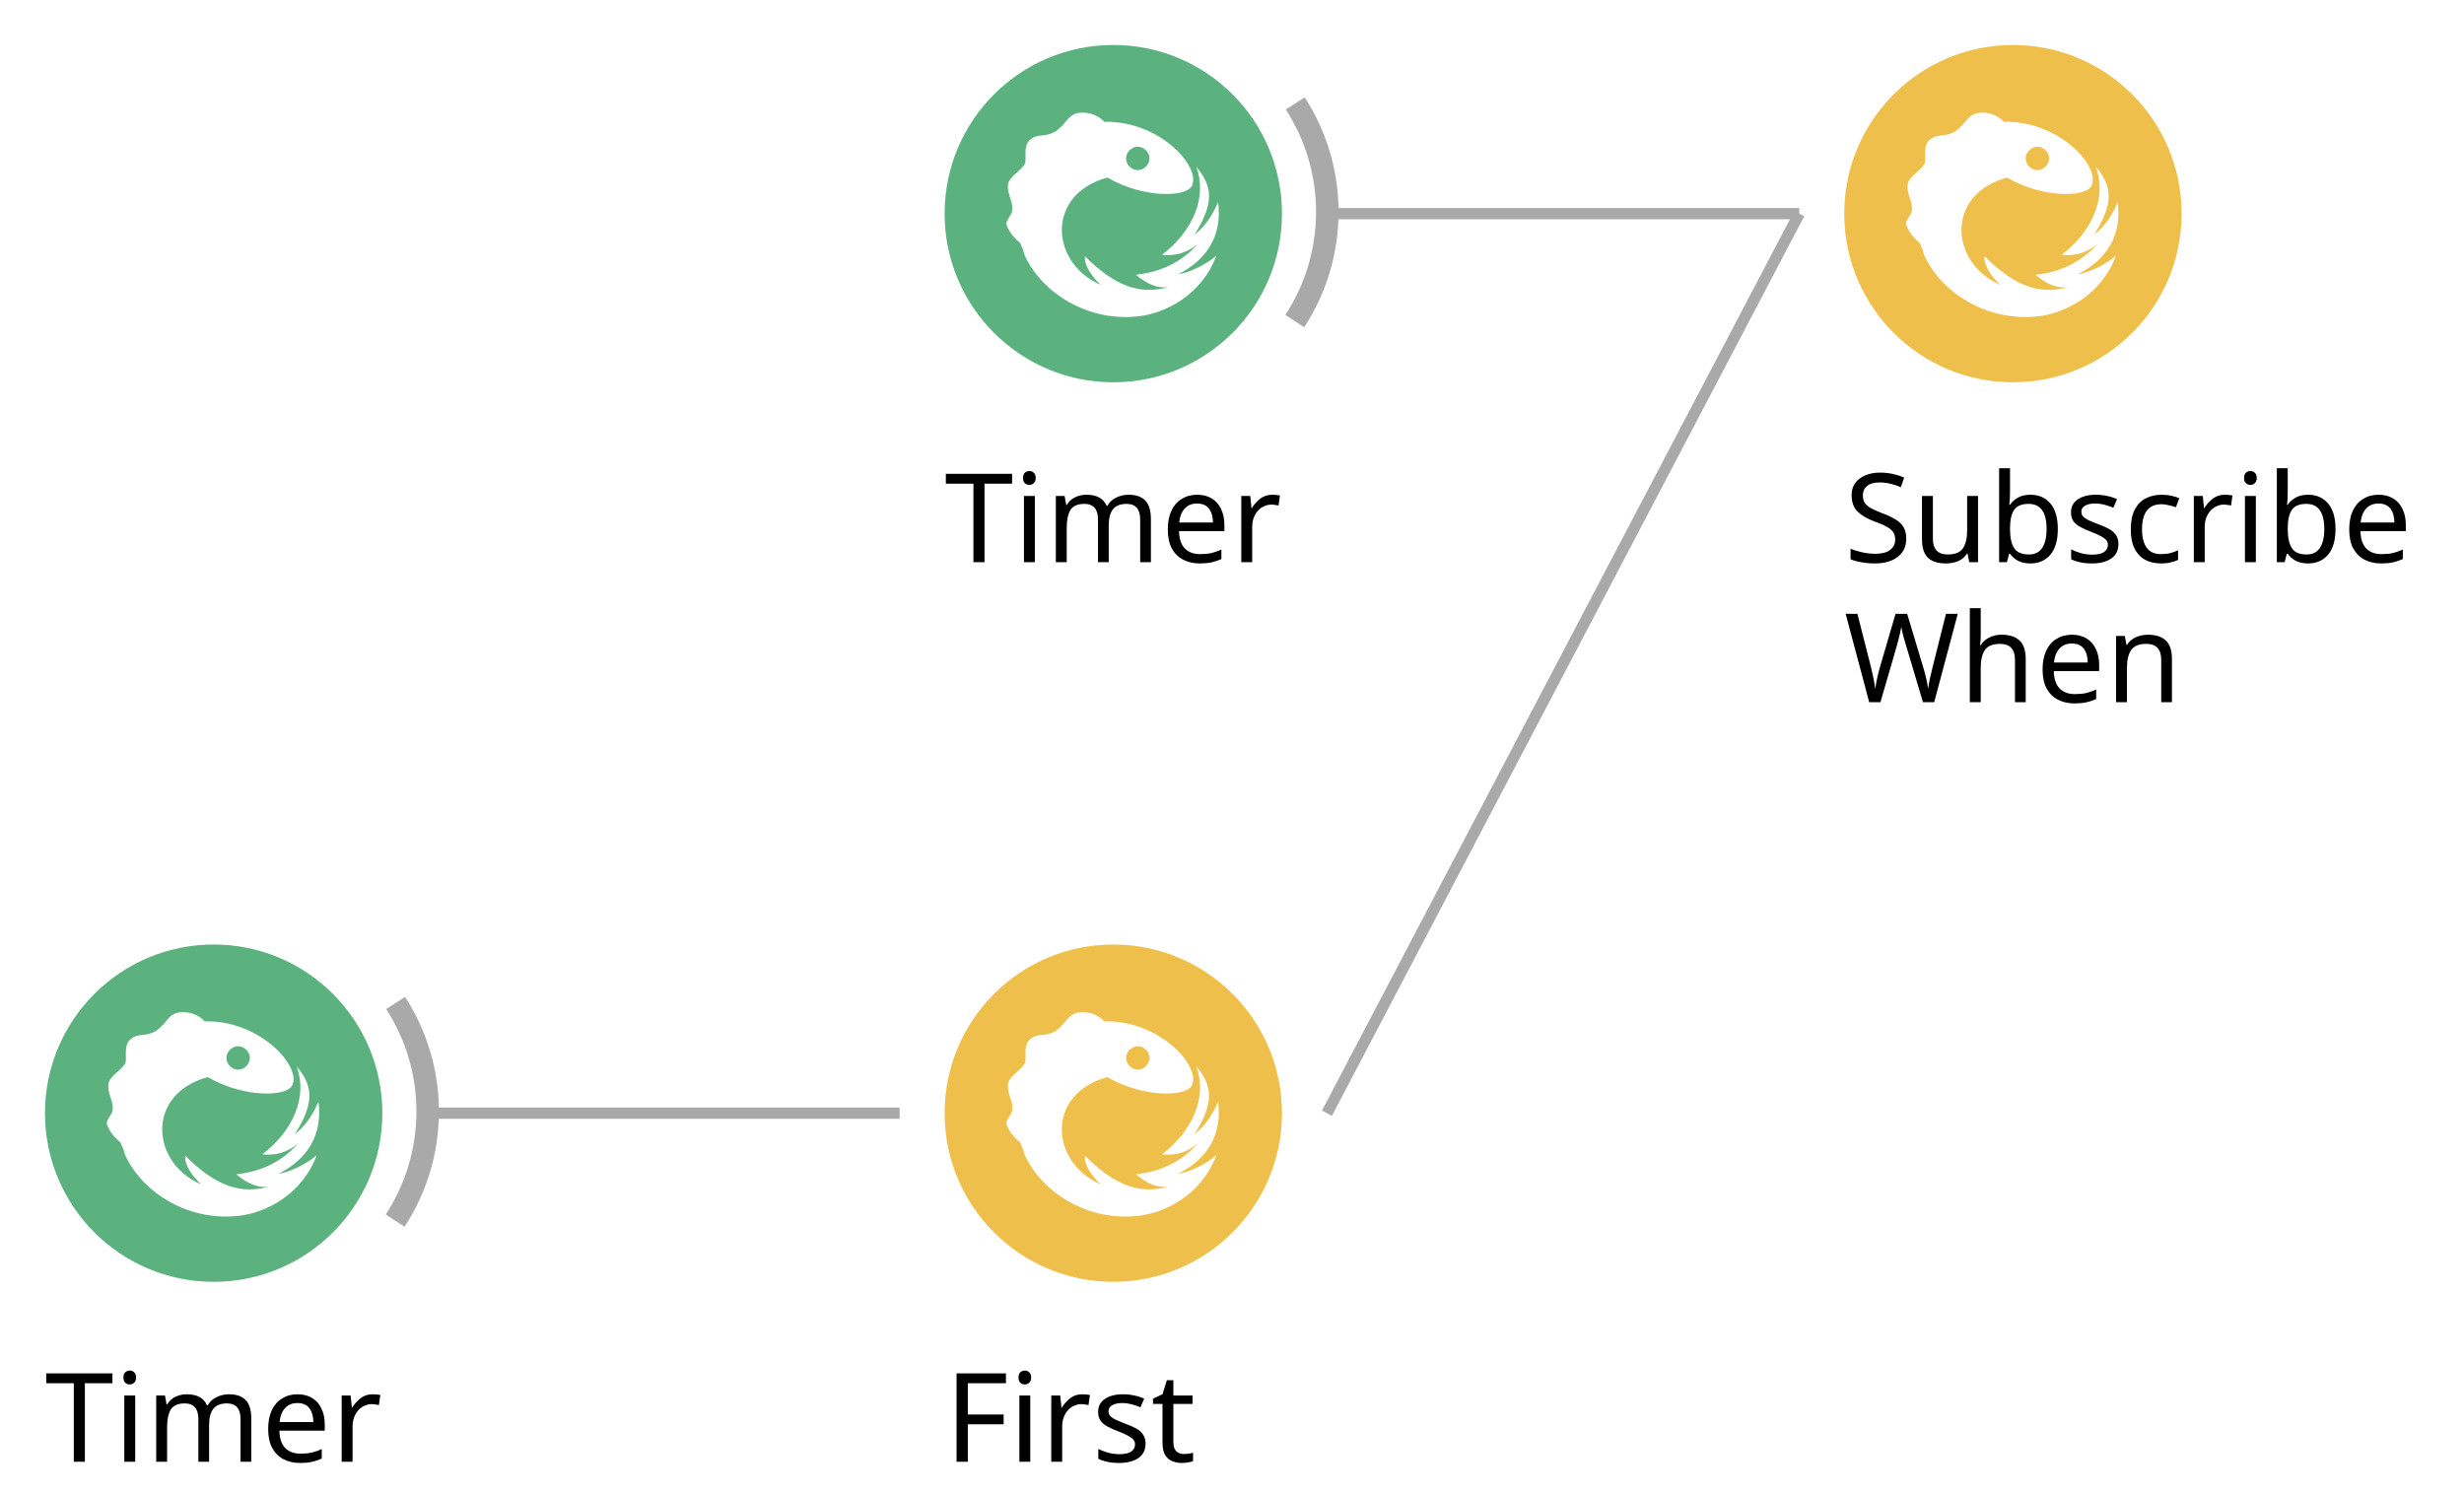
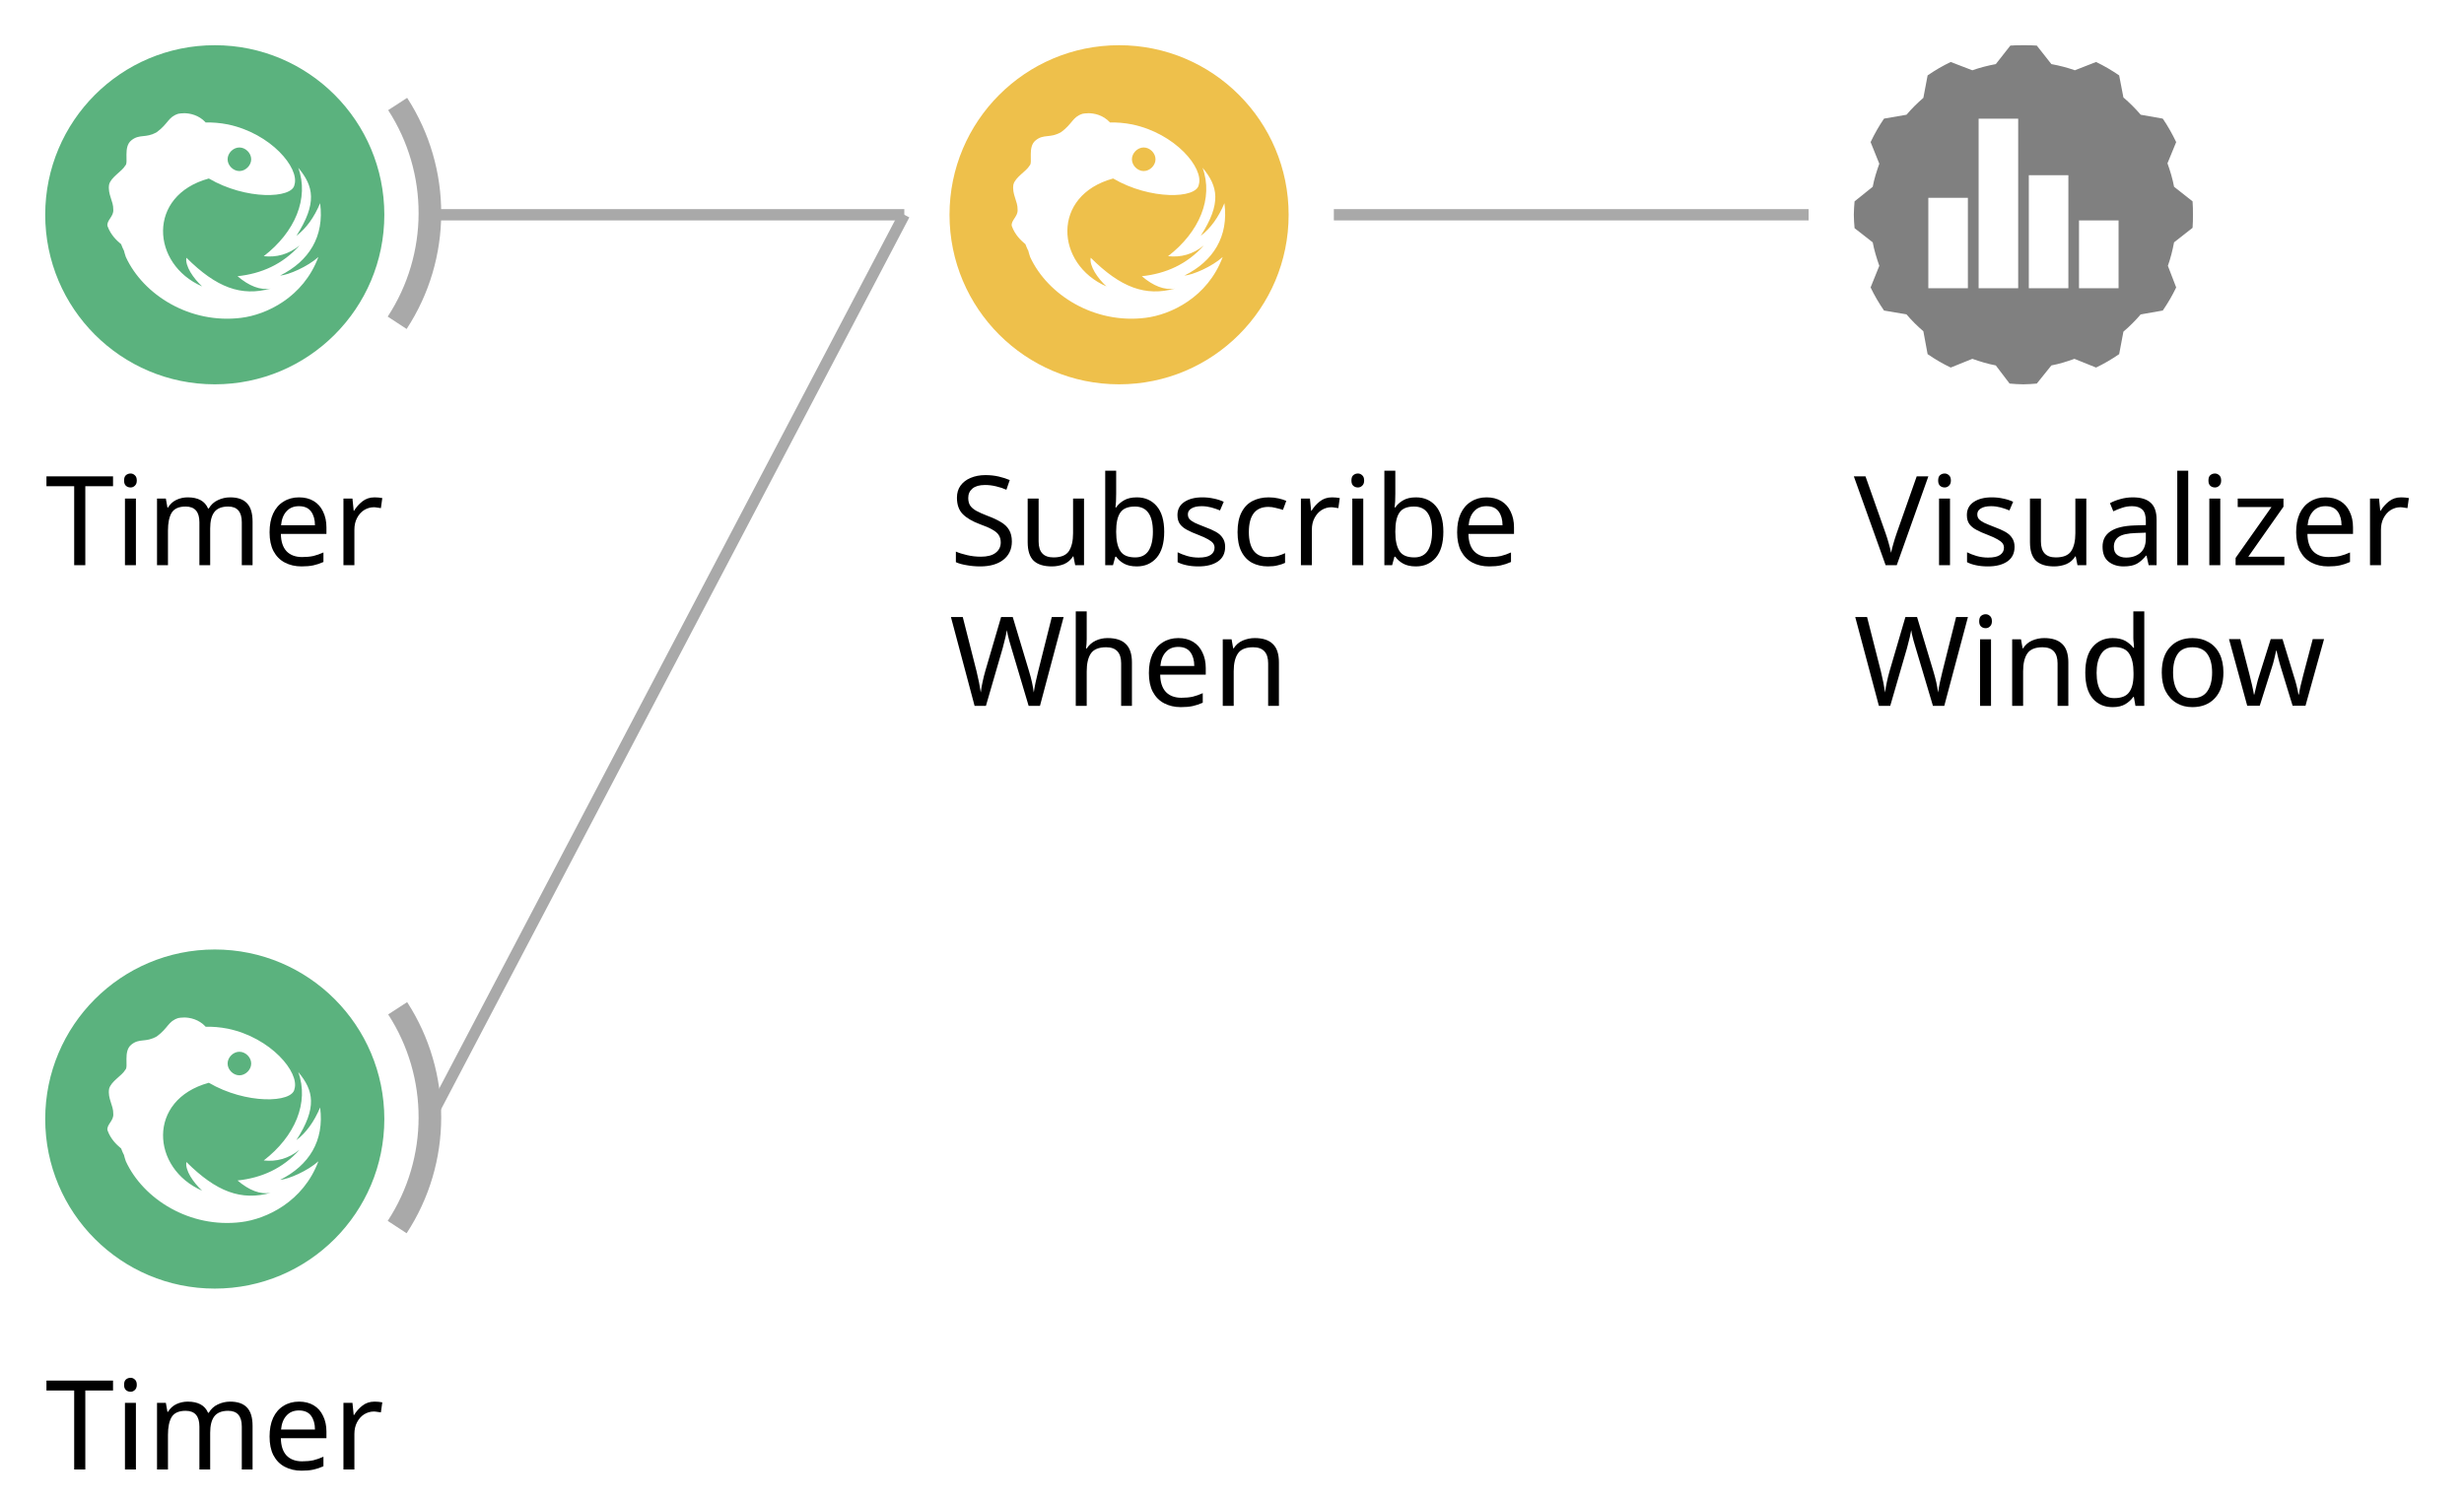
- <svg xmlns="http://www.w3.org/2000/svg" width="219.112" height="132.825" id="SvgGdi_output">
+ <svg xmlns="http://www.w3.org/2000/svg" width="217.979" height="132.825" id="SvgGdi_output">
  <style>text { fill: #000; } @media (prefers-color-scheme: dark) { text { fill: #eee; } }</style>
  <rect id="background" height="100.00%" style="fill:none;" width="100.00%" y="0.00" x="0.00" />
  <g style="shape-rendering:auto;" id="root_group">
    <line y1="19.00" style="stroke:rgb(169,169,169);fill:none;stroke-linecap:butt;stroke-miterlimit:9;opacity:1;stroke-width:1;stroke-linejoin:miter;" id="2" x2="160.00" y2="19.00" x1="118.00" />
-     <line y1="99.00" style="stroke:rgb(169,169,169);fill:none;stroke-linecap:butt;stroke-miterlimit:9;opacity:1;stroke-width:1;stroke-linejoin:miter;" id="3" x2="160.00" y2="19.00" x1="118.00" />
-     <line y1="99.00" style="stroke:rgb(169,169,169);fill:none;stroke-linecap:butt;stroke-miterlimit:9;opacity:1;stroke-width:1;stroke-linejoin:miter;" id="4" x2="80.00" y2="99.00" x1="38.00" />
-     <ellipse id="37" cy="15.00" cx="15.00" transform="matrix(1.00 0.00 0.00 1.00 164.00 4.00 ) " rx="15.00" ry="15.00" style="stroke:none;opacity:1;fill:rgb(238,192,75);" />
-     <path d="M 12.246 6.014 12.246 6.02 C 12.058 6.02 11.895 6.04 11.767 6.066 10.869 6.353 10.896 6.934 9.877 7.686 8.863 8.264 8.353 7.82 7.615 8.42 6.878 9.016 7.393 10.383 7.084 10.648 6.777 11.18 5.826 11.655 5.652 12.326 5.509 13.185 6.042 13.797 6.021 14.533 6.083 15.146 5.411 15.495 5.508 15.992 5.797 16.804 6.354 17.292 6.617 17.518 6.663 17.55 6.7 17.599 6.715 17.602 6.791 17.792 6.859 17.986 6.955 18.166 6.95 18.14 6.949 18.114 6.943 18.088 6.998 18.305 7.055 18.524 7.133 18.738 8.683 22.099 12.814 24.686 17.342 24.117 19.541 23.848 22.824 22.332 24.166 18.738 23.22 19.587 21.532 20.324 20.777 20.381 23.33 19.105 24.707 16.937 24.32 13.975 23.792 15.233 23.093 16.201 22.221 16.865 24.075 13.976 23.757 12.481 22.385 10.84 23.366 13.539 22.097 16.534 19.332 18.664 20.452 18.785 21.517 18.516 22.502 17.713 21.013 19.374 19.15 20.208 17.014 20.436 18.034 21.303 19.018 21.695 19.959 21.527 17.345 22.249 15.155 21.454 12.49 18.801 12.351 19.515 13.105 20.628 13.883 21.338 9.373 19.383 8.976 13.296 14.469 11.793 14.472 11.793 14.475 11.794 14.478 11.793 17.75 13.707 21.865 13.581 22.051 12.344 22.509 10.861 19.965 7.805 16.162 7.008 15.462 6.871 14.792 6.817 14.154 6.836 14.167 6.836 14.179 6.836 14.191 6.826 13.584 6.177 12.81 6.012 12.246 6.014 z M 17.178 9.047 C 17.724 9.047 18.223 9.544 18.223 10.09 18.223 10.636 17.724 11.133 17.178 11.133 16.632 11.133 16.135 10.636 16.135 10.09 16.135 9.544 16.632 9.047 17.178 9.047 z " style="stroke:none;fill-rule:evenodd;opacity:1;fill:rgb(255,255,255);" transform="matrix(1.00 0.00 0.00 1.00 164.00 4.00 ) " id="40" />
-     <text id="41" transform="matrix(1.00 0.00 0.00 1.00 0.00 0.00 ) " x="164.00px" y="39.00px" style="stroke:none;clip-path:url(#43_text_clipper);font-family:Microsoft Sans Serif;font-size:8.25pt;opacity:1;">
-       <tspan dy="8.25pt" id="45">Subscribe</tspan>
+     <line y1="19.00" style="stroke:rgb(169,169,169);fill:none;stroke-linecap:butt;stroke-miterlimit:9;opacity:1;stroke-width:1;stroke-linejoin:miter;" id="3" x2="80.00" y2="19.00" x1="38.00" />
+     <line y1="99.00" style="stroke:rgb(169,169,169);fill:none;stroke-linecap:butt;stroke-miterlimit:9;opacity:1;stroke-width:1;stroke-linejoin:miter;" id="4" x2="80.00" y2="19.00" x1="38.00" />
+     <path transform="matrix(1.00 0.00 0.00 1.00 164.00 4.00 ) " id="37" d="M 15 0 C 15.401 0 15.794 0 16.187 0.033 L 17.476 1.671 C 18.195 1.804 18.878 1.977 19.552 2.218 L 21.429 1.483 C 22.14 1.823 22.829 2.227 23.473 2.67 L 23.849 4.621 C 24.395 5.087 24.913 5.605 25.379 6.151 L 27.33 6.494 C 27.773 7.138 28.177 7.861 28.517 8.571 L 27.746 10.448 C 27.987 11.122 28.196 11.805 28.329 12.523 L 29.967 13.813 C 29.998 14.206 30 14.599 30 15 30 15.392 29.997 15.769 29.967 16.154 L 28.329 17.44 C 28.198 18.146 28.017 18.852 27.782 19.516 L 28.517 21.429 C 28.176 22.143 27.775 22.826 27.33 23.473 L 25.379 23.813 C 24.913 24.358 24.395 24.877 23.849 25.342 L 23.473 27.33 C 22.828 27.774 22.14 28.177 21.429 28.517 L 19.516 27.746 C 18.851 27.982 18.184 28.198 17.476 28.329 L 16.187 29.934 C 15.793 29.965 15.401 30 15 30 14.599 30 14.173 29.966 13.78 29.934 L 12.56 28.329 C 11.862 28.2 11.141 27.977 10.484 27.746 L 8.571 28.517 C 7.856 28.176 7.174 27.776 6.527 27.33 L 6.151 25.306 C 5.617 24.848 5.114 24.348 4.658 23.813 L 2.67 23.473 C 2.225 22.826 1.824 22.143 1.483 21.429 L 2.254 19.516 C 2.023 18.859 1.8 18.138 1.671 17.44 L 0.066 16.187 C 0.035 15.794 -9.272993E-05 15.401 -9.272993E-05 15 -9.272993E-05 14.599 0.035 14.206 0.066 13.813 L 1.671 12.524 C 1.802 11.816 2.019 11.149 2.254 10.484 L 1.483 8.571 C 1.823 7.861 2.227 7.138 2.67 6.494 L 4.658 6.151 C 5.114 5.616 5.617 5.116 6.151 4.658 L 6.527 2.67 C 7.174 2.225 7.857 1.824 8.571 1.483 L 10.484 2.218 C 11.148 1.983 11.854 1.802 12.56 1.671 L 13.846 0.033 C 14.231 0.003 14.608 -0 15 -0 z " style="stroke:none;fill-rule:evenodd;opacity:1;fill:rgb(128,128,128);" />
+     <rect id="44" height="8.00" style="stroke:none;opacity:1;fill:rgb(255,255,255);" transform="matrix(1.00 0.00 0.00 1.00 164.00 4.00 ) " width="3.50" y="13.50" x="6.59" />
+     <rect id="45" height="15.00" style="stroke:none;opacity:1;fill:rgb(255,255,255);" transform="matrix(1.00 0.00 0.00 1.00 164.00 4.00 ) " width="3.50" y="6.50" x="11.04" />
+     <rect id="46" height="10.00" style="stroke:none;opacity:1;fill:rgb(255,255,255);" transform="matrix(1.00 0.00 0.00 1.00 164.00 4.00 ) " width="3.50" y="11.50" x="15.48" />
+     <rect id="47" height="6.00" style="stroke:none;opacity:1;fill:rgb(255,255,255);" transform="matrix(1.00 0.00 0.00 1.00 164.00 4.00 ) " width="3.50" y="15.50" x="19.92" />
+     <text id="48" transform="matrix(1.00 0.00 0.00 1.00 0.00 0.00 ) " x="164.00px" y="39.00px" style="stroke:none;clip-path:url(#50_text_clipper);font-family:Microsoft Sans Serif;font-size:8.25pt;opacity:1;">
+       <tspan dy="8.25pt" id="52">Visualizer</tspan>
    </text>
-     <text id="47" transform="matrix(1.00 0.00 0.00 1.00 0.00 0.00 ) " x="164.00px" y="51.45px" style="stroke:none;clip-path:url(#49_text_clipper);font-family:Microsoft Sans Serif;font-size:8.25pt;opacity:1;">
-       <tspan dy="8.25pt" id="51">When</tspan>
+     <text id="54" transform="matrix(1.00 0.00 0.00 1.00 0.00 0.00 ) " x="164.00px" y="51.45px" style="stroke:none;clip-path:url(#56_text_clipper);font-family:Microsoft Sans Serif;font-size:8.25pt;opacity:1;">
+       <tspan dy="8.25pt" id="58">Window</tspan>
    </text>
-     <path d="M 31.179 5.2 C 34.998 11.092 34.981 18.682 31.136 24.557 " style="stroke:rgb(169,169,169);fill:none;stroke-linecap:butt;stroke-miterlimit:9;opacity:1;stroke-width:2;stroke-linejoin:miter;" transform="matrix(1.00 0.00 0.00 1.00 84.00 4.00 ) " id="56" />
-     <ellipse id="57" cy="15.00" cx="15.00" transform="matrix(1.00 0.00 0.00 1.00 84.00 4.00 ) " rx="15.00" ry="15.00" style="stroke:none;opacity:1;fill:rgb(91,178,126);" />
-     <path d="M 12.246 6.014 12.246 6.02 C 12.058 6.02 11.895 6.04 11.767 6.066 10.869 6.353 10.896 6.934 9.877 7.686 8.863 8.264 8.353 7.82 7.615 8.42 6.878 9.016 7.393 10.383 7.084 10.648 6.777 11.18 5.826 11.655 5.652 12.326 5.509 13.185 6.042 13.797 6.021 14.533 6.083 15.146 5.411 15.495 5.508 15.992 5.797 16.804 6.354 17.292 6.617 17.518 6.663 17.55 6.7 17.599 6.715 17.602 6.791 17.792 6.859 17.986 6.955 18.166 6.95 18.14 6.949 18.114 6.943 18.088 6.998 18.305 7.055 18.524 7.133 18.738 8.683 22.099 12.814 24.686 17.342 24.117 19.541 23.848 22.824 22.332 24.166 18.738 23.22 19.587 21.532 20.324 20.777 20.381 23.33 19.105 24.707 16.937 24.32 13.975 23.792 15.233 23.093 16.201 22.221 16.865 24.075 13.976 23.757 12.481 22.385 10.84 23.366 13.539 22.097 16.534 19.332 18.664 20.452 18.785 21.517 18.516 22.502 17.713 21.013 19.374 19.15 20.208 17.014 20.436 18.034 21.303 19.018 21.695 19.959 21.527 17.345 22.249 15.155 21.454 12.49 18.801 12.351 19.515 13.105 20.628 13.883 21.338 9.373 19.383 8.976 13.296 14.469 11.793 14.472 11.793 14.475 11.794 14.478 11.793 17.75 13.707 21.865 13.581 22.051 12.344 22.509 10.861 19.965 7.805 16.162 7.008 15.462 6.871 14.792 6.817 14.154 6.836 14.167 6.836 14.179 6.836 14.191 6.826 13.584 6.177 12.81 6.012 12.246 6.014 z M 17.178 9.047 C 17.724 9.047 18.223 9.544 18.223 10.09 18.223 10.636 17.724 11.133 17.178 11.133 16.632 11.133 16.135 10.636 16.135 10.09 16.135 9.544 16.632 9.047 17.178 9.047 z " style="stroke:none;fill-rule:evenodd;opacity:1;fill:rgb(255,255,255);" transform="matrix(1.00 0.00 0.00 1.00 84.00 4.00 ) " id="58" />
-     <text id="59" transform="matrix(1.00 0.00 0.00 1.00 0.00 0.00 ) " x="84.00px" y="39.00px" style="stroke:none;clip-path:url(#61_text_clipper);font-family:Microsoft Sans Serif;font-size:8.25pt;opacity:1;">
-       <tspan dy="8.25pt" id="63">Timer</tspan>
+     <ellipse id="62" cy="15.00" cx="15.00" transform="matrix(1.00 0.00 0.00 1.00 84.00 4.00 ) " rx="15.00" ry="15.00" style="stroke:none;opacity:1;fill:rgb(238,192,75);" />
+     <path d="M 12.246 6.014 12.246 6.02 C 12.058 6.02 11.895 6.04 11.767 6.066 10.869 6.353 10.896 6.934 9.877 7.686 8.863 8.264 8.353 7.82 7.615 8.42 6.878 9.016 7.393 10.383 7.084 10.648 6.777 11.18 5.826 11.655 5.652 12.326 5.509 13.185 6.042 13.797 6.021 14.533 6.083 15.146 5.411 15.495 5.508 15.992 5.797 16.804 6.354 17.292 6.617 17.518 6.663 17.55 6.7 17.599 6.715 17.602 6.791 17.792 6.859 17.986 6.955 18.166 6.95 18.14 6.949 18.114 6.943 18.088 6.998 18.305 7.055 18.524 7.133 18.738 8.683 22.099 12.814 24.686 17.342 24.117 19.541 23.848 22.824 22.332 24.166 18.738 23.22 19.587 21.532 20.324 20.777 20.381 23.33 19.105 24.707 16.937 24.32 13.975 23.792 15.233 23.093 16.201 22.221 16.865 24.075 13.976 23.757 12.481 22.385 10.84 23.366 13.539 22.097 16.534 19.332 18.664 20.452 18.785 21.517 18.516 22.502 17.713 21.013 19.374 19.15 20.208 17.014 20.436 18.034 21.303 19.018 21.695 19.959 21.527 17.345 22.249 15.155 21.454 12.49 18.801 12.351 19.515 13.105 20.628 13.883 21.338 9.373 19.383 8.976 13.296 14.469 11.793 14.472 11.793 14.475 11.794 14.478 11.793 17.75 13.707 21.865 13.581 22.051 12.344 22.509 10.861 19.965 7.805 16.162 7.008 15.462 6.871 14.792 6.817 14.154 6.836 14.167 6.836 14.179 6.836 14.191 6.826 13.584 6.177 12.81 6.012 12.246 6.014 z M 17.178 9.047 C 17.724 9.047 18.223 9.544 18.223 10.09 18.223 10.636 17.724 11.133 17.178 11.133 16.632 11.133 16.135 10.636 16.135 10.09 16.135 9.544 16.632 9.047 17.178 9.047 z " style="stroke:none;fill-rule:evenodd;opacity:1;fill:rgb(255,255,255);" transform="matrix(1.00 0.00 0.00 1.00 84.00 4.00 ) " id="65" />
+     <text id="66" transform="matrix(1.00 0.00 0.00 1.00 0.00 0.00 ) " x="84.00px" y="39.00px" style="stroke:none;clip-path:url(#68_text_clipper);font-family:Microsoft Sans Serif;font-size:8.25pt;opacity:1;">
+       <tspan dy="8.25pt" id="70">Subscribe</tspan>
    </text>
-     <ellipse id="65" cy="15.00" cx="15.00" transform="matrix(1.00 0.00 0.00 1.00 84.00 84.00 ) " rx="15.00" ry="15.00" style="stroke:none;opacity:1;fill:rgb(238,192,75);" />
-     <path d="M 12.246 6.014 12.246 6.02 C 12.058 6.02 11.895 6.04 11.767 6.066 10.869 6.353 10.896 6.934 9.877 7.686 8.863 8.264 8.353 7.82 7.615 8.42 6.878 9.016 7.393 10.383 7.084 10.648 6.777 11.18 5.826 11.655 5.652 12.326 5.509 13.185 6.042 13.797 6.021 14.533 6.083 15.146 5.411 15.495 5.508 15.992 5.797 16.804 6.354 17.292 6.617 17.518 6.663 17.55 6.7 17.599 6.715 17.602 6.791 17.792 6.859 17.986 6.955 18.166 6.95 18.14 6.949 18.114 6.943 18.088 6.998 18.305 7.055 18.524 7.133 18.738 8.683 22.099 12.814 24.686 17.342 24.117 19.541 23.848 22.824 22.332 24.166 18.738 23.22 19.587 21.532 20.324 20.777 20.381 23.33 19.105 24.707 16.937 24.32 13.975 23.792 15.233 23.093 16.201 22.221 16.865 24.075 13.976 23.757 12.481 22.385 10.84 23.366 13.539 22.097 16.534 19.332 18.664 20.452 18.785 21.517 18.516 22.502 17.713 21.013 19.374 19.15 20.208 17.014 20.436 18.034 21.303 19.018 21.695 19.959 21.527 17.345 22.249 15.155 21.454 12.49 18.801 12.351 19.515 13.105 20.628 13.883 21.338 9.373 19.383 8.976 13.296 14.469 11.793 14.472 11.793 14.475 11.794 14.478 11.793 17.75 13.707 21.865 13.581 22.051 12.344 22.509 10.861 19.965 7.805 16.162 7.008 15.462 6.871 14.792 6.817 14.154 6.836 14.167 6.836 14.179 6.836 14.191 6.826 13.584 6.177 12.81 6.012 12.246 6.014 z M 17.178 9.047 C 17.724 9.047 18.223 9.544 18.223 10.09 18.223 10.636 17.724 11.133 17.178 11.133 16.632 11.133 16.135 10.636 16.135 10.09 16.135 9.544 16.632 9.047 17.178 9.047 z " style="stroke:none;fill-rule:evenodd;opacity:1;fill:rgb(255,255,255);" transform="matrix(1.00 0.00 0.00 1.00 84.00 84.00 ) " id="66" />
-     <text id="67" transform="matrix(1.00 0.00 0.00 1.00 0.00 0.00 ) " x="84.00px" y="119.00px" style="stroke:none;clip-path:url(#69_text_clipper);font-family:Microsoft Sans Serif;font-size:8.25pt;opacity:1;">
-       <tspan dy="8.25pt" id="71">First</tspan>
+     <text id="72" transform="matrix(1.00 0.00 0.00 1.00 0.00 0.00 ) " x="84.00px" y="51.45px" style="stroke:none;clip-path:url(#74_text_clipper);font-family:Microsoft Sans Serif;font-size:8.25pt;opacity:1;">
+       <tspan dy="8.25pt" id="76">When</tspan>
    </text>
-     <path d="M 31.179 5.2 C 34.998 11.092 34.981 18.682 31.136 24.557 " style="stroke:rgb(169,169,169);fill:none;stroke-linecap:butt;stroke-miterlimit:9;opacity:1;stroke-width:2;stroke-linejoin:miter;" transform="matrix(1.00 0.00 0.00 1.00 4.00 84.00 ) " id="73" />
-     <ellipse id="74" cy="15.00" cx="15.00" transform="matrix(1.00 0.00 0.00 1.00 4.00 84.00 ) " rx="15.00" ry="15.00" style="stroke:none;opacity:1;fill:rgb(91,178,126);" />
-     <path d="M 12.246 6.014 12.246 6.02 C 12.058 6.02 11.895 6.04 11.767 6.066 10.869 6.353 10.896 6.934 9.877 7.686 8.863 8.264 8.353 7.82 7.615 8.42 6.878 9.016 7.393 10.383 7.084 10.648 6.777 11.18 5.826 11.655 5.652 12.326 5.509 13.185 6.042 13.797 6.021 14.533 6.083 15.146 5.411 15.495 5.508 15.992 5.797 16.804 6.354 17.292 6.617 17.518 6.663 17.55 6.7 17.599 6.715 17.602 6.791 17.792 6.859 17.986 6.955 18.166 6.95 18.14 6.949 18.114 6.943 18.088 6.998 18.305 7.055 18.524 7.133 18.738 8.683 22.099 12.814 24.686 17.342 24.117 19.541 23.848 22.824 22.332 24.166 18.738 23.22 19.587 21.532 20.324 20.777 20.381 23.33 19.105 24.707 16.937 24.32 13.975 23.792 15.233 23.093 16.201 22.221 16.865 24.075 13.976 23.757 12.481 22.385 10.84 23.366 13.539 22.097 16.534 19.332 18.664 20.452 18.785 21.517 18.516 22.502 17.713 21.013 19.374 19.15 20.208 17.014 20.436 18.034 21.303 19.018 21.695 19.959 21.527 17.345 22.249 15.155 21.454 12.49 18.801 12.351 19.515 13.105 20.628 13.883 21.338 9.373 19.383 8.976 13.296 14.469 11.793 14.472 11.793 14.475 11.794 14.478 11.793 17.75 13.707 21.865 13.581 22.051 12.344 22.509 10.861 19.965 7.805 16.162 7.008 15.462 6.871 14.792 6.817 14.154 6.836 14.167 6.836 14.179 6.836 14.191 6.826 13.584 6.177 12.81 6.012 12.246 6.014 z M 17.178 9.047 C 17.724 9.047 18.223 9.544 18.223 10.09 18.223 10.636 17.724 11.133 17.178 11.133 16.632 11.133 16.135 10.636 16.135 10.09 16.135 9.544 16.632 9.047 17.178 9.047 z " style="stroke:none;fill-rule:evenodd;opacity:1;fill:rgb(255,255,255);" transform="matrix(1.00 0.00 0.00 1.00 4.00 84.00 ) " id="75" />
-     <text id="76" transform="matrix(1.00 0.00 0.00 1.00 0.00 0.00 ) " x="4.00px" y="119.00px" style="stroke:none;clip-path:url(#78_text_clipper);font-family:Microsoft Sans Serif;font-size:8.25pt;opacity:1;">
-       <tspan dy="8.25pt" id="80">Timer</tspan>
+     <path d="M 31.179 5.2 C 34.998 11.092 34.981 18.682 31.136 24.557 " style="stroke:rgb(169,169,169);fill:none;stroke-linecap:butt;stroke-miterlimit:9;opacity:1;stroke-width:2;stroke-linejoin:miter;" transform="matrix(1.00 0.00 0.00 1.00 4.00 4.00 ) " id="81" />
+     <ellipse id="82" cy="15.00" cx="15.00" transform="matrix(1.00 0.00 0.00 1.00 4.00 4.00 ) " rx="15.00" ry="15.00" style="stroke:none;opacity:1;fill:rgb(91,178,126);" />
+     <path d="M 12.246 6.014 12.246 6.02 C 12.058 6.02 11.895 6.04 11.767 6.066 10.869 6.353 10.896 6.934 9.877 7.686 8.863 8.264 8.353 7.82 7.615 8.42 6.878 9.016 7.393 10.383 7.084 10.648 6.777 11.18 5.826 11.655 5.652 12.326 5.509 13.185 6.042 13.797 6.021 14.533 6.083 15.146 5.411 15.495 5.508 15.992 5.797 16.804 6.354 17.292 6.617 17.518 6.663 17.55 6.7 17.599 6.715 17.602 6.791 17.792 6.859 17.986 6.955 18.166 6.95 18.14 6.949 18.114 6.943 18.088 6.998 18.305 7.055 18.524 7.133 18.738 8.683 22.099 12.814 24.686 17.342 24.117 19.541 23.848 22.824 22.332 24.166 18.738 23.22 19.587 21.532 20.324 20.777 20.381 23.33 19.105 24.707 16.937 24.32 13.975 23.792 15.233 23.093 16.201 22.221 16.865 24.075 13.976 23.757 12.481 22.385 10.84 23.366 13.539 22.097 16.534 19.332 18.664 20.452 18.785 21.517 18.516 22.502 17.713 21.013 19.374 19.15 20.208 17.014 20.436 18.034 21.303 19.018 21.695 19.959 21.527 17.345 22.249 15.155 21.454 12.49 18.801 12.351 19.515 13.105 20.628 13.883 21.338 9.373 19.383 8.976 13.296 14.469 11.793 14.472 11.793 14.475 11.794 14.478 11.793 17.75 13.707 21.865 13.581 22.051 12.344 22.509 10.861 19.965 7.805 16.162 7.008 15.462 6.871 14.792 6.817 14.154 6.836 14.167 6.836 14.179 6.836 14.191 6.826 13.584 6.177 12.81 6.012 12.246 6.014 z M 17.178 9.047 C 17.724 9.047 18.223 9.544 18.223 10.09 18.223 10.636 17.724 11.133 17.178 11.133 16.632 11.133 16.135 10.636 16.135 10.09 16.135 9.544 16.632 9.047 17.178 9.047 z " style="stroke:none;fill-rule:evenodd;opacity:1;fill:rgb(255,255,255);" transform="matrix(1.00 0.00 0.00 1.00 4.00 4.00 ) " id="83" />
+     <text id="84" transform="matrix(1.00 0.00 0.00 1.00 0.00 0.00 ) " x="4.00px" y="39.00px" style="stroke:none;clip-path:url(#86_text_clipper);font-family:Microsoft Sans Serif;font-size:8.25pt;opacity:1;">
+       <tspan dy="8.25pt" id="88">Timer</tspan>
+     </text>
+     <path d="M 31.179 5.2 C 34.998 11.092 34.981 18.682 31.136 24.557 " style="stroke:rgb(169,169,169);fill:none;stroke-linecap:butt;stroke-miterlimit:9;opacity:1;stroke-width:2;stroke-linejoin:miter;" transform="matrix(1.00 0.00 0.00 1.00 4.00 84.00 ) " id="90" />
+     <ellipse id="91" cy="15.00" cx="15.00" transform="matrix(1.00 0.00 0.00 1.00 4.00 84.00 ) " rx="15.00" ry="15.00" style="stroke:none;opacity:1;fill:rgb(91,178,126);" />
+     <path d="M 12.246 6.014 12.246 6.02 C 12.058 6.02 11.895 6.04 11.767 6.066 10.869 6.353 10.896 6.934 9.877 7.686 8.863 8.264 8.353 7.82 7.615 8.42 6.878 9.016 7.393 10.383 7.084 10.648 6.777 11.18 5.826 11.655 5.652 12.326 5.509 13.185 6.042 13.797 6.021 14.533 6.083 15.146 5.411 15.495 5.508 15.992 5.797 16.804 6.354 17.292 6.617 17.518 6.663 17.55 6.7 17.599 6.715 17.602 6.791 17.792 6.859 17.986 6.955 18.166 6.95 18.14 6.949 18.114 6.943 18.088 6.998 18.305 7.055 18.524 7.133 18.738 8.683 22.099 12.814 24.686 17.342 24.117 19.541 23.848 22.824 22.332 24.166 18.738 23.22 19.587 21.532 20.324 20.777 20.381 23.33 19.105 24.707 16.937 24.32 13.975 23.792 15.233 23.093 16.201 22.221 16.865 24.075 13.976 23.757 12.481 22.385 10.84 23.366 13.539 22.097 16.534 19.332 18.664 20.452 18.785 21.517 18.516 22.502 17.713 21.013 19.374 19.15 20.208 17.014 20.436 18.034 21.303 19.018 21.695 19.959 21.527 17.345 22.249 15.155 21.454 12.49 18.801 12.351 19.515 13.105 20.628 13.883 21.338 9.373 19.383 8.976 13.296 14.469 11.793 14.472 11.793 14.475 11.794 14.478 11.793 17.75 13.707 21.865 13.581 22.051 12.344 22.509 10.861 19.965 7.805 16.162 7.008 15.462 6.871 14.792 6.817 14.154 6.836 14.167 6.836 14.179 6.836 14.191 6.826 13.584 6.177 12.81 6.012 12.246 6.014 z M 17.178 9.047 C 17.724 9.047 18.223 9.544 18.223 10.09 18.223 10.636 17.724 11.133 17.178 11.133 16.632 11.133 16.135 10.636 16.135 10.09 16.135 9.544 16.632 9.047 17.178 9.047 z " style="stroke:none;fill-rule:evenodd;opacity:1;fill:rgb(255,255,255);" transform="matrix(1.00 0.00 0.00 1.00 4.00 84.00 ) " id="92" />
+     <text id="93" transform="matrix(1.00 0.00 0.00 1.00 0.00 0.00 ) " x="4.00px" y="119.00px" style="stroke:none;clip-path:url(#95_text_clipper);font-family:Microsoft Sans Serif;font-size:8.25pt;opacity:1;">
+       <tspan dy="8.25pt" id="97">Timer</tspan>
    </text>
  </g>
  <defs id="clips_hatches_and_gradients">
-     <clipPath id="43_text_clipper">
-       <rect x="164.00" y="39.00" width="54.11" height="27.65" id="44" />
+     <clipPath id="50_text_clipper">
+       <rect x="164.00" y="39.00" width="52.98" height="27.65" id="51" />
    </clipPath>
-     <clipPath id="49_text_clipper">
-       <rect x="164.00" y="51.45" width="54.11" height="27.65" id="50" />
+     <clipPath id="56_text_clipper">
+       <rect x="164.00" y="51.45" width="52.98" height="27.65" id="57" />
    </clipPath>
-     <clipPath id="61_text_clipper">
-       <rect x="84.00" y="39.00" width="32.68" height="13.83" id="62" />
+     <clipPath id="68_text_clipper">
+       <rect x="84.00" y="39.00" width="54.11" height="27.65" id="69" />
    </clipPath>
-     <clipPath id="69_text_clipper">
-       <rect x="84.00" y="119.00" width="25.76" height="13.83" id="70" />
+     <clipPath id="74_text_clipper">
+       <rect x="84.00" y="51.45" width="54.11" height="27.65" id="75" />
    </clipPath>
-     <clipPath id="78_text_clipper">
-       <rect x="4.00" y="119.00" width="32.68" height="13.83" id="79" />
+     <clipPath id="86_text_clipper">
+       <rect x="4.00" y="39.00" width="32.68" height="13.83" id="87" />
+     </clipPath>
+     <clipPath id="95_text_clipper">
+       <rect x="4.00" y="119.00" width="32.68" height="13.83" id="96" />
    </clipPath>
  </defs>
</svg>
